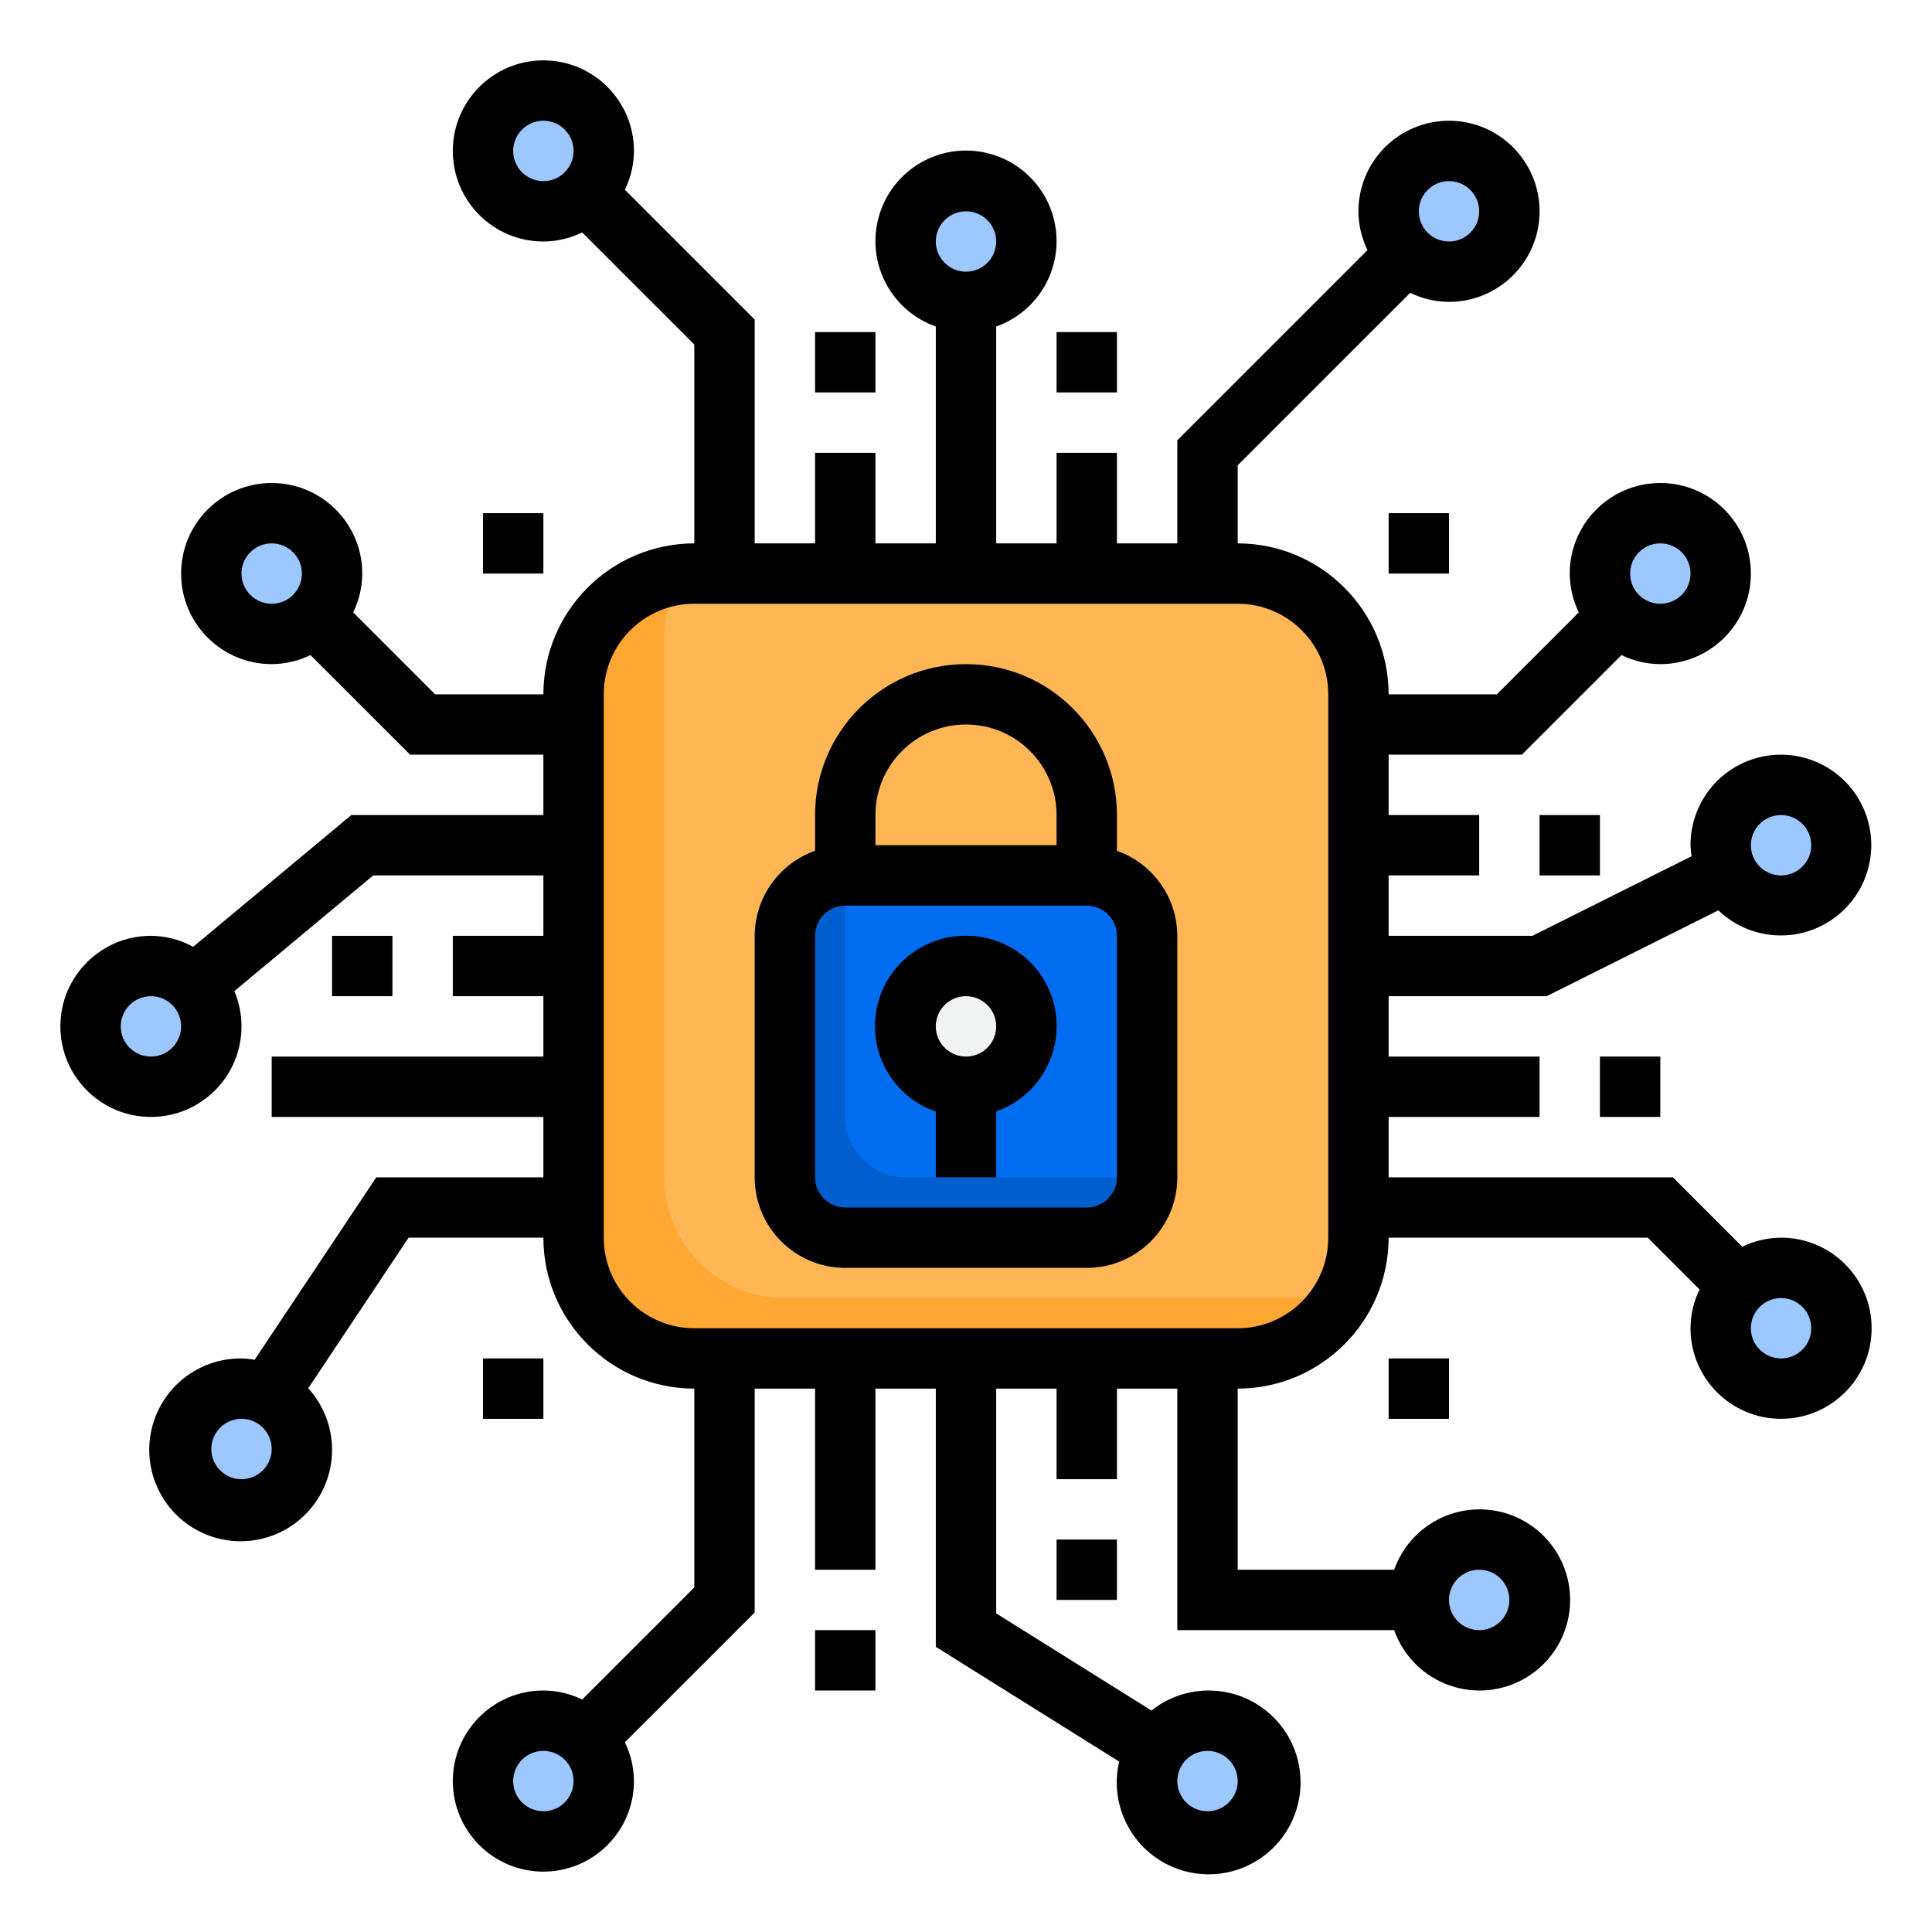
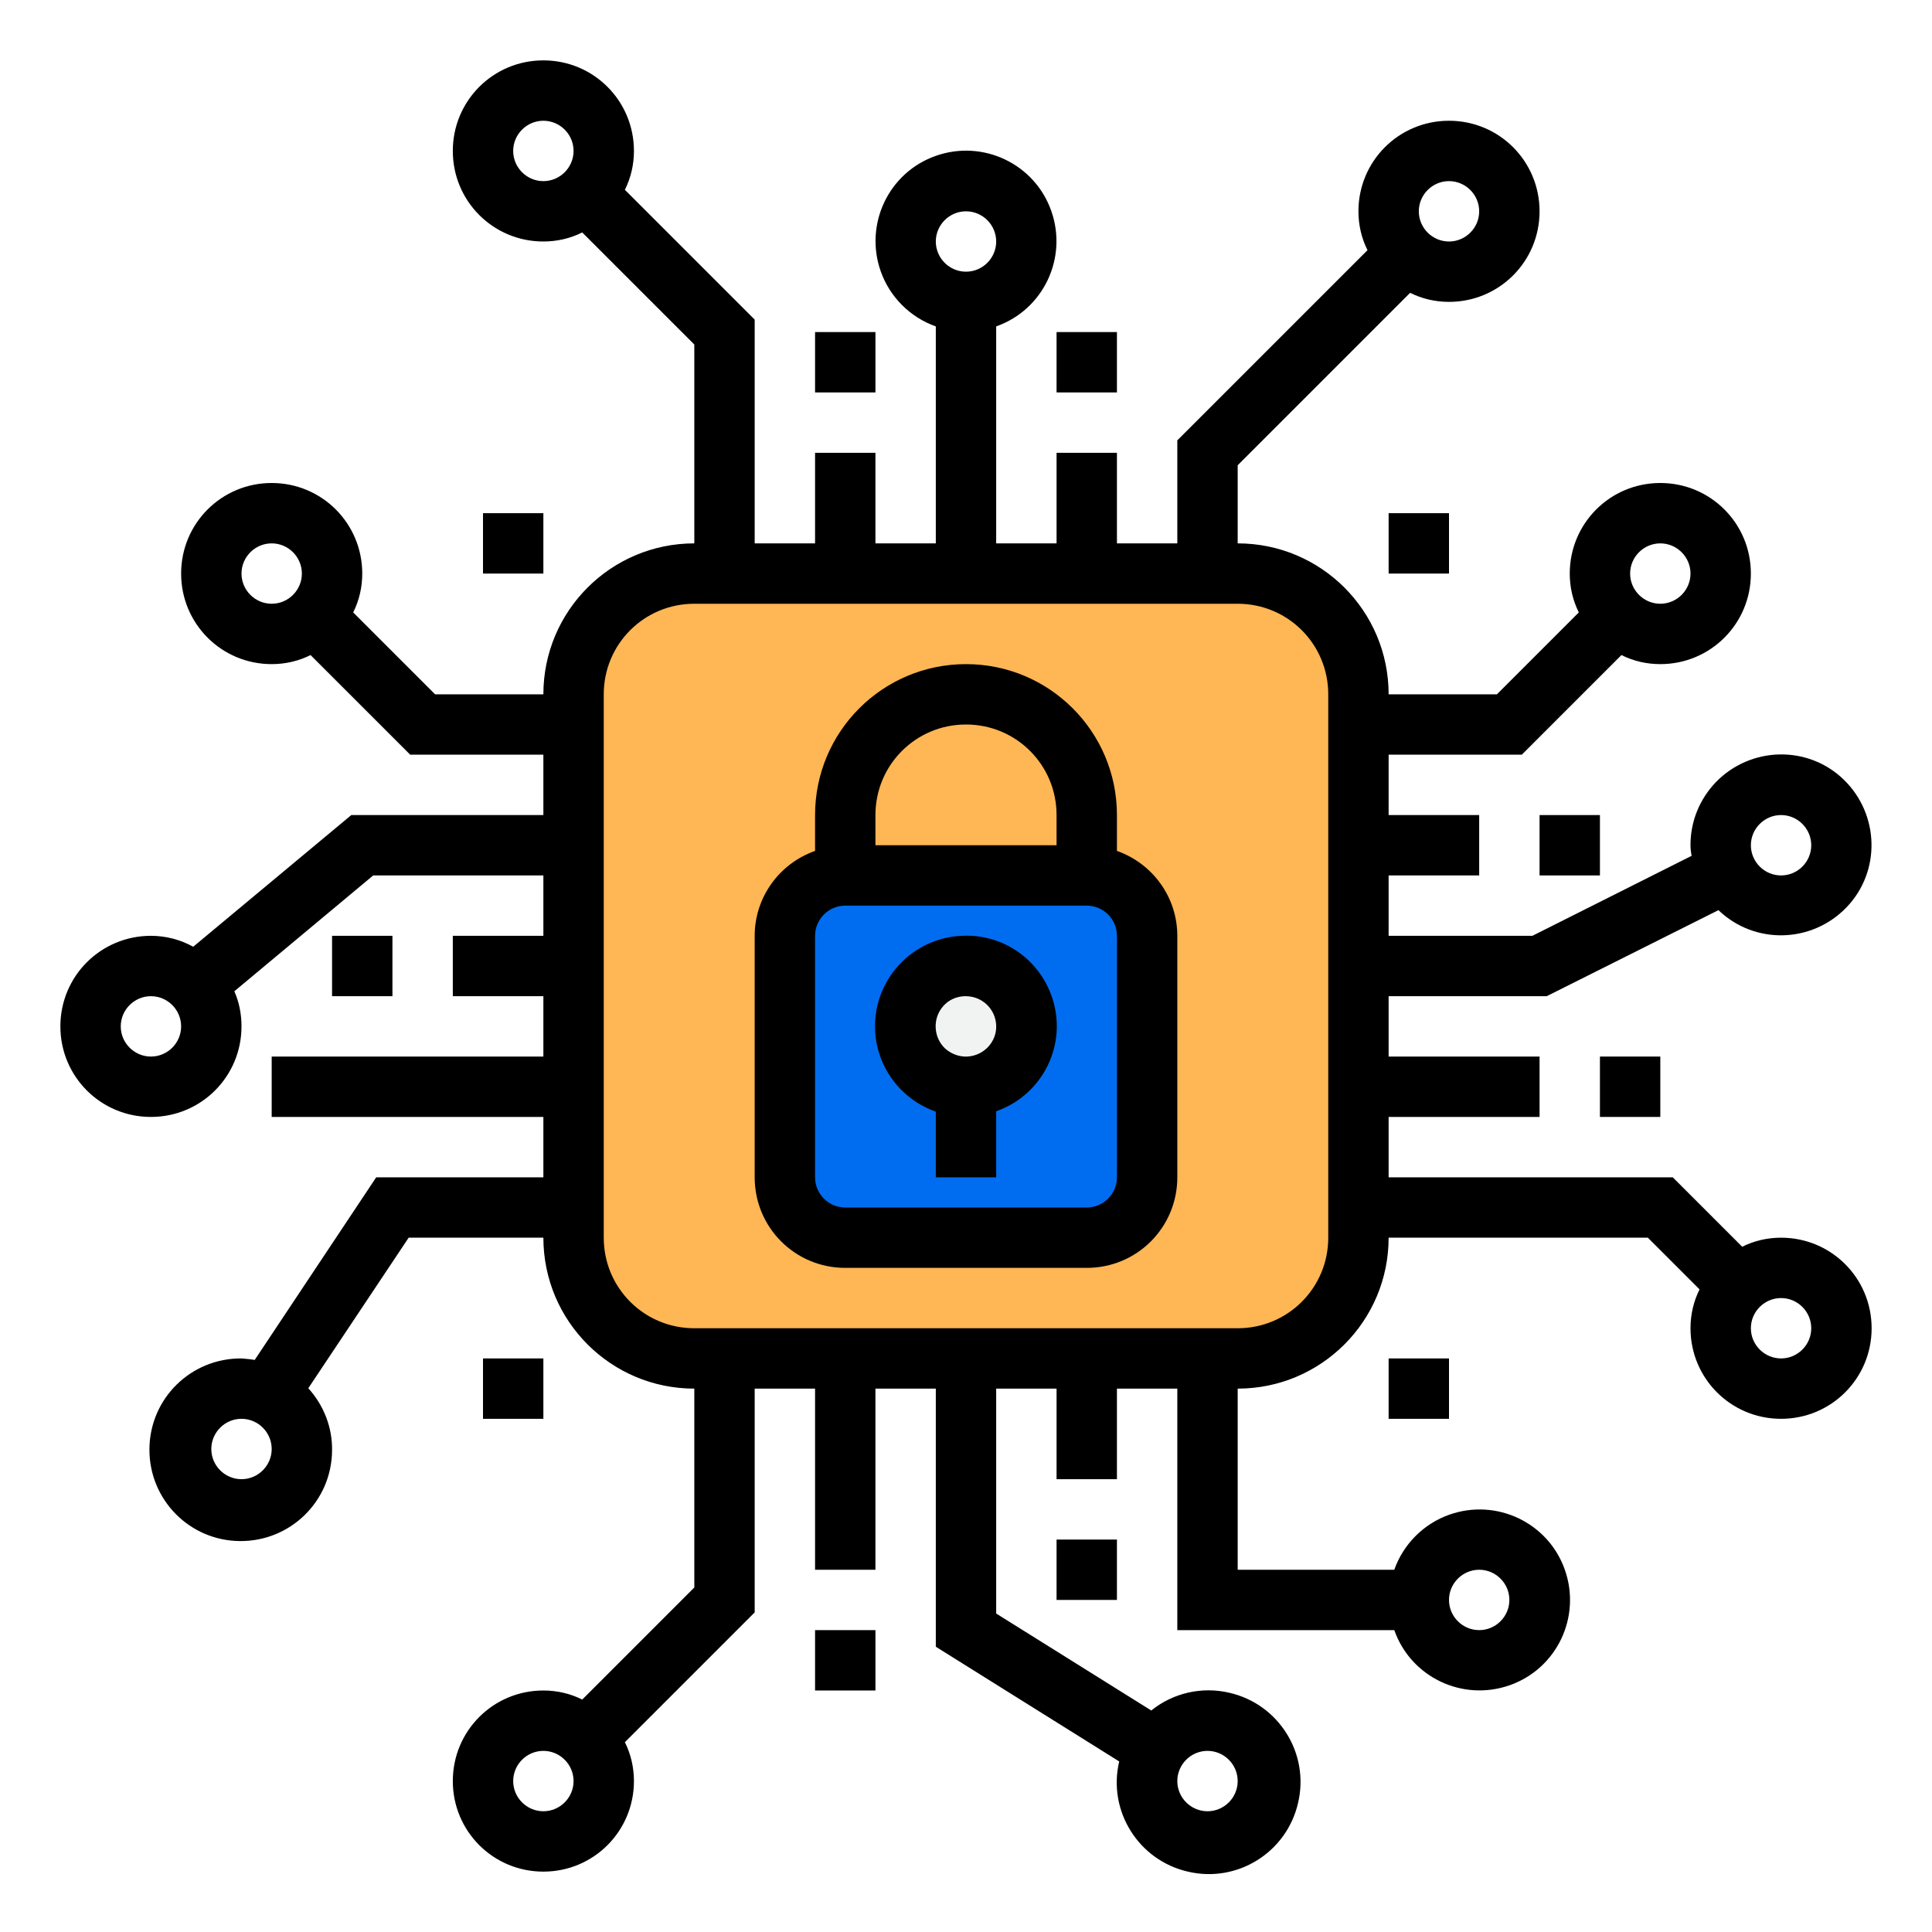
- <svg xmlns="http://www.w3.org/2000/svg" version="1.1" width="512" height="512" x="0" y="0" viewBox="0 0 64 64" style="enable-background:new 0 0 512 512" xml:space="preserve" class="">
+ <svg xmlns="http://www.w3.org/2000/svg" version="1.1" id="Layer_1" x="0px" y="0px" viewBox="0 0 512 512" style="enable-background:new 0 0 512 512;" xml:space="preserve">
+   <style type="text/css">
+ 	.st0{fill:#FFB655;}
+ 	.st1{fill:#006DF0;}
+ 	.st2{fill:#F1F2F2;}
+ </style>
  <g>
-     <g id="Processor_security" data-name="Processor security">
-       <rect fill="#ffb655" height="26" rx="4" width="26" x="19" y="19" data-original="#ffb655" style="" class="" />
-       <path d="m44 43h-18a4 4 0 0 1 -4-4v-18a3.959 3.959 0 0 1 .529-1.953 3.986 3.986 0 0 0 -3.529 3.953v18a4 4 0 0 0 4 4h18a3.981 3.981 0 0 0 3.471-2.047 4.061 4.061 0 0 1 -.471.047z" fill="#ffa733" data-original="#ffa733" style="" class="" />
-       <g fill="#7ed63e">
-         <circle cx="32" cy="8" r="2" fill="#9dc8ff" data-original="#7ed63e" style="" class="" />
-         <circle cx="48" cy="7" r="2" fill="#9dc8ff" data-original="#7ed63e" style="" class="" />
-         <circle cx="18" cy="5" r="2" fill="#9dc8ff" data-original="#7ed63e" style="" class="" />
-         <circle cx="40" cy="59" r="2" fill="#9dc8ff" data-original="#7ed63e" style="" class="" />
-         <circle cx="49" cy="53" r="2" fill="#9dc8ff" data-original="#7ed63e" style="" class="" />
-         <circle cx="18" cy="59" r="2" fill="#9dc8ff" data-original="#7ed63e" style="" class="" />
-         <circle cx="55" cy="19" r="2" transform="matrix(.963 -.27 .27 .963 -3.086 15.529)" fill="#9dc8ff" data-original="#7ed63e" style="" class="" />
-         <circle cx="59" cy="44" r="2" transform="matrix(.963 -.27 .27 .963 -9.677 17.532)" fill="#9dc8ff" data-original="#7ed63e" style="" class="" />
-         <circle cx="59" cy="28" r="2" transform="matrix(.963 -.27 .27 .963 -5.364 16.94)" fill="#9dc8ff" data-original="#7ed63e" style="" class="" />
-         <circle cx="9" cy="19" r="2" transform="matrix(.27 -.963 .963 .27 -11.723 22.545)" fill="#9dc8ff" data-original="#7ed63e" style="" class="" />
-         <circle cx="9" cy="48" r="2" transform="matrix(.207 -.978 .978 .207 -39.824 46.883)" fill="#9dc8ff" data-original="#7ed63e" style="" class="" />
-         <path d="m4.921 36a2 2 0 0 0 1.529-3.375l-.45.375.45-.375a2 2 0 1 0 -1.529 3.375z" fill="#9dc8ff" data-original="#7ed63e" style="" class="" />
-       </g>
-       <rect fill="#006df0" height="12" rx="2" width="12" x="26" y="29" data-original="#006df0" style="" class="" />
-       <path d="m28 37v-8a2.006 2.006 0 0 0 -2 2v8a2.006 2.006 0 0 0 2 2h8a2.006 2.006 0 0 0 2-2h-8a2.006 2.006 0 0 1 -2-2z" fill="#005ece" data-original="#005ece" style="" />
-       <circle cx="32" cy="34" fill="#f1f2f2" r="2" transform="matrix(.963 -.27 .27 .963 -7.98 9.884)" data-original="#f1f2f2" style="" />
-       <path d="m27 11h2v2h-2z" fill="#000000" data-original="#000000" style="" class="" />
-       <path d="m53 35h2v2h-2z" fill="#000000" data-original="#000000" style="" class="" />
-       <path d="m35 51h2v2h-2z" fill="#000000" data-original="#000000" style="" class="" />
-       <path d="m27 54h2v2h-2z" fill="#000000" data-original="#000000" style="" class="" />
-       <path d="m11 31h2v2h-2z" fill="#000000" data-original="#000000" style="" class="" />
-       <path d="m35 11h2v2h-2z" fill="#000000" data-original="#000000" style="" class="" />
-       <path d="m51 27h2v2h-2z" fill="#000000" data-original="#000000" style="" class="" />
-       <path d="m46 17h2v2h-2z" fill="#000000" data-original="#000000" style="" class="" />
-       <path d="m16 17h2v2h-2z" fill="#000000" data-original="#000000" style="" class="" />
-       <path d="m46 45h2v2h-2z" fill="#000000" data-original="#000000" style="" class="" />
-       <path d="m16 45h2v2h-2z" fill="#000000" data-original="#000000" style="" class="" />
-       <path d="m31.882 31a2.994 2.994 0 0 0 -.882 5.822v2.178h2v-2.185a2.993 2.993 0 0 0 -1.118-5.815zm1.118 2.961a1 1 0 0 1 -.96 1.039 1 1 0 0 1 -.719-.266 1 1 0 0 1 .639-1.734h.04a1 1 0 0 1 1 .96z" fill="#000000" data-original="#000000" style="" class="" />
-       <path d="m37 28.184v-1.184a5 5 0 0 0 -10 0v1.184a3 3 0 0 0 -2 2.816v8a3 3 0 0 0 3 3h8a3 3 0 0 0 3-3v-8a3 3 0 0 0 -2-2.816zm-8-1.184a3 3 0 0 1 6 0v1h-6zm8 12a1 1 0 0 1 -1 1h-8a1 1 0 0 1 -1-1v-8a1 1 0 0 1 1-1h8a1 1 0 0 1 1 1z" fill="#000000" data-original="#000000" style="" class="" />
-       <path d="m59 41a2.951 2.951 0 0 0 -1.285.3l-2.3-2.3h-9.415v-2h5v-2h-5v-2h5.236l5.687-2.844a2.994 2.994 0 1 0 -.923-2.156 2.9 2.9 0 0 0 .037.363l-5.273 2.637h-4.764v-2h3v-2h-3v-2h4.414l3.3-3.3a2.951 2.951 0 0 0 1.286.3 3 3 0 1 0 -3-3 2.951 2.951 0 0 0 .3 1.285l-2.714 2.715h-3.586a5.006 5.006 0 0 0 -5-5v-2.586l5.715-5.714a2.951 2.951 0 0 0 1.285.3 3 3 0 1 0 -3-3 2.951 2.951 0 0 0 .3 1.285l-6.3 6.3v3.415h-2v-3h-2v3h-2v-7.184a3 3 0 1 0 -2 0v7.184h-2v-3h-2v3h-2v-7.414l-4.3-4.3a2.951 2.951 0 0 0 .3-1.286 3 3 0 1 0 -3 3 2.951 2.951 0 0 0 1.285-.3l3.715 3.714v6.586a5.006 5.006 0 0 0 -5 5h-3.586l-2.714-2.715a2.951 2.951 0 0 0 .3-1.285 3 3 0 1 0 -3 3 2.951 2.951 0 0 0 1.285-.3l3.3 3.3h4.415v2h-6.362l-5.238 4.364a2.953 2.953 0 0 0 -1.4-.364 3 3 0 1 0 3 3 2.972 2.972 0 0 0 -.237-1.168l4.599-3.832h5.638v2h-3v2h3v2h-9v2h9v2h-5.535l-4.03 6.044a2.968 2.968 0 0 0 -.435-.044 3.028 3.028 0 1 0 2.21.988l3.325-4.988h4.465a5.006 5.006 0 0 0 5 5v6.586l-3.715 3.714a2.951 2.951 0 0 0 -1.285-.3 3 3 0 1 0 3 3 2.951 2.951 0 0 0 -.3-1.285l4.3-4.3v-7.415h2v6h2v-6h2v8.554l6.074 3.8a3.044 3.044 0 1 0 1.069-1.691l-5.143-3.217v-7.446h2v3h2v-3h2v8h7.184a3 3 0 1 0 0-2h-5.184v-6a5.006 5.006 0 0 0 5-5h8.586l1.714 1.715a2.951 2.951 0 0 0 -.3 1.285 3 3 0 1 0 3-3zm0-14a1 1 0 1 1 -1 1 1 1 0 0 1 1-1zm-4-9a1 1 0 1 1 -1 1 1 1 0 0 1 1-1zm-7-12a1 1 0 1 1 -1 1 1 1 0 0 1 1-1zm-16 1a1 1 0 1 1 -1 1 1 1 0 0 1 1-1zm-15-2a1 1 0 1 1 1 1 1 1 0 0 1 -1-1zm-9 14a1 1 0 1 1 1 1 1 1 0 0 1 -1-1zm-3 16a1 1 0 1 1 1-1 1 1 0 0 1 -1 1zm3 14a1 1 0 1 1 1-1 1 1 0 0 1 -1 1zm10 11a1 1 0 1 1 1-1 1 1 0 0 1 -1 1zm22-2a1 1 0 1 1 -1 1 1 1 0 0 1 1-1zm9-6a1 1 0 1 1 -1 1 1 1 0 0 1 1-1zm-5-11a3 3 0 0 1 -3 3h-18a3 3 0 0 1 -3-3v-18a3 3 0 0 1 3-3h18a3 3 0 0 1 3 3zm15 4a1 1 0 1 1 1-1 1 1 0 0 1 -1 1z" fill="#000000" data-original="#000000" style="" class="" />
+     <g id="Processor_security">
+       <path class="st0" d="M184,152h144c17.7,0,32,14.3,32,32v144c0,17.7-14.3,32-32,32H184c-17.7,0-32-14.3-32-32V184    C152,166.3,166.3,152,184,152z" />
+       <path class="st1" d="M224,232h64c8.8,0,16,7.2,16,16v64c0,8.8-7.2,16-16,16h-64c-8.8,0-16-7.2-16-16v-64    C208,239.2,215.2,232,224,232z" />
+       <circle class="st2" cx="256.1" cy="271.9" r="16" />
+       <path d="M216,88h16v16h-16V88z" />
+       <path d="M424,280h16v16h-16V280z" />
+       <path d="M280,408h16v16h-16V408z" />
+       <path d="M216,432h16v16h-16V432z" />
+       <path d="M88,248h16v16H88V248z" />
+       <path d="M280,88h16v16h-16V88z" />
+       <path d="M408,216h16v16h-16V216z" />
+       <path d="M368,136h16v16h-16V136z" />
+       <path d="M128,136h16v16h-16V136z" />
+       <path d="M368,360h16v16h-16V360z" />
+       <path d="M128,360h16v16h-16V360z" />
+       <path d="M255.1,248c-13.2,0.4-23.6,11.5-23.2,24.7c0.3,9.9,6.7,18.6,16.1,21.9V312h16v-17.5c12.5-4.4,19.1-18,14.7-30.5    C275.2,254,265.6,247.5,255.1,248L255.1,248z M264,271.7c0.2,4.4-3.3,8.1-7.7,8.3c0,0,0,0,0,0c-2.1,0.1-4.2-0.7-5.8-2.1    c-3.2-3-3.4-8.1-0.5-11.3c1.4-1.6,3.4-2.5,5.6-2.6h0.3C260.3,264,263.8,267.4,264,271.7L264,271.7z" />
+       <path d="M296,225.5V216c0-22.1-17.9-40-40-40s-40,17.9-40,40v9.5c-9.6,3.4-16,12.4-16,22.5v64c0,13.3,10.7,24,24,24h64    c13.3,0,24-10.7,24-24v-64C312,237.9,305.6,228.9,296,225.5z M232,216c0-13.3,10.7-24,24-24c13.3,0,24,10.7,24,24v8h-48V216z     M296,312c0,4.4-3.6,8-8,8h-64c-4.4,0-8-3.6-8-8v-64c0-4.4,3.6-8,8-8h64c4.4,0,8,3.6,8,8V312z" />
+       <path d="M472,328c-3.6,0-7.1,0.8-10.3,2.4L443.3,312H368v-16h40v-16h-40v-16h41.9l45.5-22.8c9.6,9.2,24.7,8.8,33.9-0.7    s8.8-24.7-0.7-33.9s-24.7-8.8-33.9,0.7c-4.3,4.5-6.7,10.4-6.7,16.6c0,1,0.1,1.9,0.3,2.9L406.1,248H368v-16h24v-16h-24v-16h35.3    l26.4-26.4c3.2,1.6,6.7,2.4,10.3,2.4c13.3,0,24-10.7,24-24s-10.7-24-24-24s-24,10.7-24,24c0,3.6,0.8,7.1,2.4,10.3L396.7,184H368    c0-22.1-17.9-40-40-40v-20.7l45.7-45.7c3.2,1.6,6.7,2.4,10.3,2.4c13.3,0,24-10.7,24-24s-10.7-24-24-24s-24,10.7-24,24    c0,3.6,0.8,7.1,2.4,10.3L312,116.7V144h-16v-24h-16v24h-16V86.5c12.5-4.4,19-18.1,14.6-30.6s-18.1-19-30.6-14.6    c-12.5,4.4-19,18.1-14.6,30.6c2.4,6.8,7.8,12.2,14.6,14.6V144h-16v-24h-16v24h-16V84.7l-34.4-34.4c1.6-3.2,2.4-6.7,2.4-10.3    c0-13.3-10.7-24-24-24s-24,10.7-24,24s10.7,24,24,24c3.6,0,7.1-0.8,10.3-2.4L184,91.3V144c-22.1,0-40,17.9-40,40h-28.7l-21.7-21.7    c1.6-3.2,2.4-6.7,2.4-10.3c0-13.3-10.7-24-24-24s-24,10.7-24,24s10.7,24,24,24c3.6,0,7.1-0.8,10.3-2.4l26.4,26.4H144v16H93.1    l-41.9,34.9C47.8,249,43.9,248,40,248c-13.3,0-24,10.7-24,24s10.7,24,24,24s24-10.7,24-24l0,0c0-3.2-0.6-6.4-1.9-9.3L98.9,232H144    v16h-24v16h24v16H72v16h72v16H99.7l-32.2,48.4c-1.1-0.2-2.3-0.3-3.5-0.4c-13.4-0.1-24.3,10.6-24.4,24s10.6,24.3,24,24.4    c13.4,0.1,24.3-10.6,24.4-24c0.1-6.1-2.2-12-6.3-16.5l26.6-39.9H144c0,22.1,17.9,40,40,40v52.7l-29.7,29.7    c-3.2-1.6-6.7-2.4-10.3-2.4c-13.3,0-24,10.7-24,24s10.7,24,24,24s24-10.7,24-24c0-3.6-0.8-7.1-2.4-10.3l34.4-34.4V368h16v48h16    v-48h16v68.4l48.6,30.4c-3.1,13.1,5.1,26.2,18.2,29.2c13.1,3.1,26.2-5.1,29.2-18.2c3.1-13.1-5.1-26.2-18.2-29.2    c-7.2-1.7-14.9,0-20.7,4.7L264,427.6V368h16v24h16v-24h16v64h57.5c4.4,12.5,18.1,19,30.6,14.6c12.5-4.4,19-18.1,14.6-30.6    c-4.4-12.5-18.1-19-30.6-14.6c-6.8,2.4-12.2,7.8-14.6,14.6H328v-48c22.1,0,40-17.9,40-40h68.7l13.7,13.7    c-1.6,3.2-2.4,6.7-2.4,10.3c0,13.3,10.7,24,24,24s24-10.7,24-24S485.3,328,472,328L472,328z M472,216c4.4,0,8,3.6,8,8s-3.6,8-8,8    s-8-3.6-8-8S467.6,216,472,216z M440,144c4.4,0,8,3.6,8,8s-3.6,8-8,8s-8-3.6-8-8S435.6,144,440,144z M384,48c4.4,0,8,3.6,8,8    s-3.6,8-8,8s-8-3.6-8-8S379.6,48,384,48z M256,56c4.4,0,8,3.6,8,8s-3.6,8-8,8s-8-3.6-8-8S251.6,56,256,56z M136,40    c0-4.4,3.6-8,8-8s8,3.6,8,8s-3.6,8-8,8S136,44.4,136,40z M64,152c0-4.4,3.6-8,8-8s8,3.6,8,8s-3.6,8-8,8S64,156.4,64,152z M40,280    c-4.4,0-8-3.6-8-8s3.6-8,8-8s8,3.6,8,8S44.4,280,40,280z M64,392c-4.4,0-8-3.6-8-8s3.6-8,8-8s8,3.6,8,8S68.4,392,64,392z M144,480    c-4.4,0-8-3.6-8-8s3.6-8,8-8s8,3.6,8,8S148.4,480,144,480z M320,464c4.4,0,8,3.6,8,8s-3.6,8-8,8s-8-3.6-8-8S315.6,464,320,464z     M392,416c4.4,0,8,3.6,8,8s-3.6,8-8,8s-8-3.6-8-8S387.6,416,392,416z M352,328c0,13.3-10.7,24-24,24H184c-13.3,0-24-10.7-24-24    V184c0-13.3,10.7-24,24-24h144c13.3,0,24,10.7,24,24V328z M472,360c-4.4,0-8-3.6-8-8s3.6-8,8-8s8,3.6,8,8S476.4,360,472,360z" />
    </g>
  </g>
</svg>
